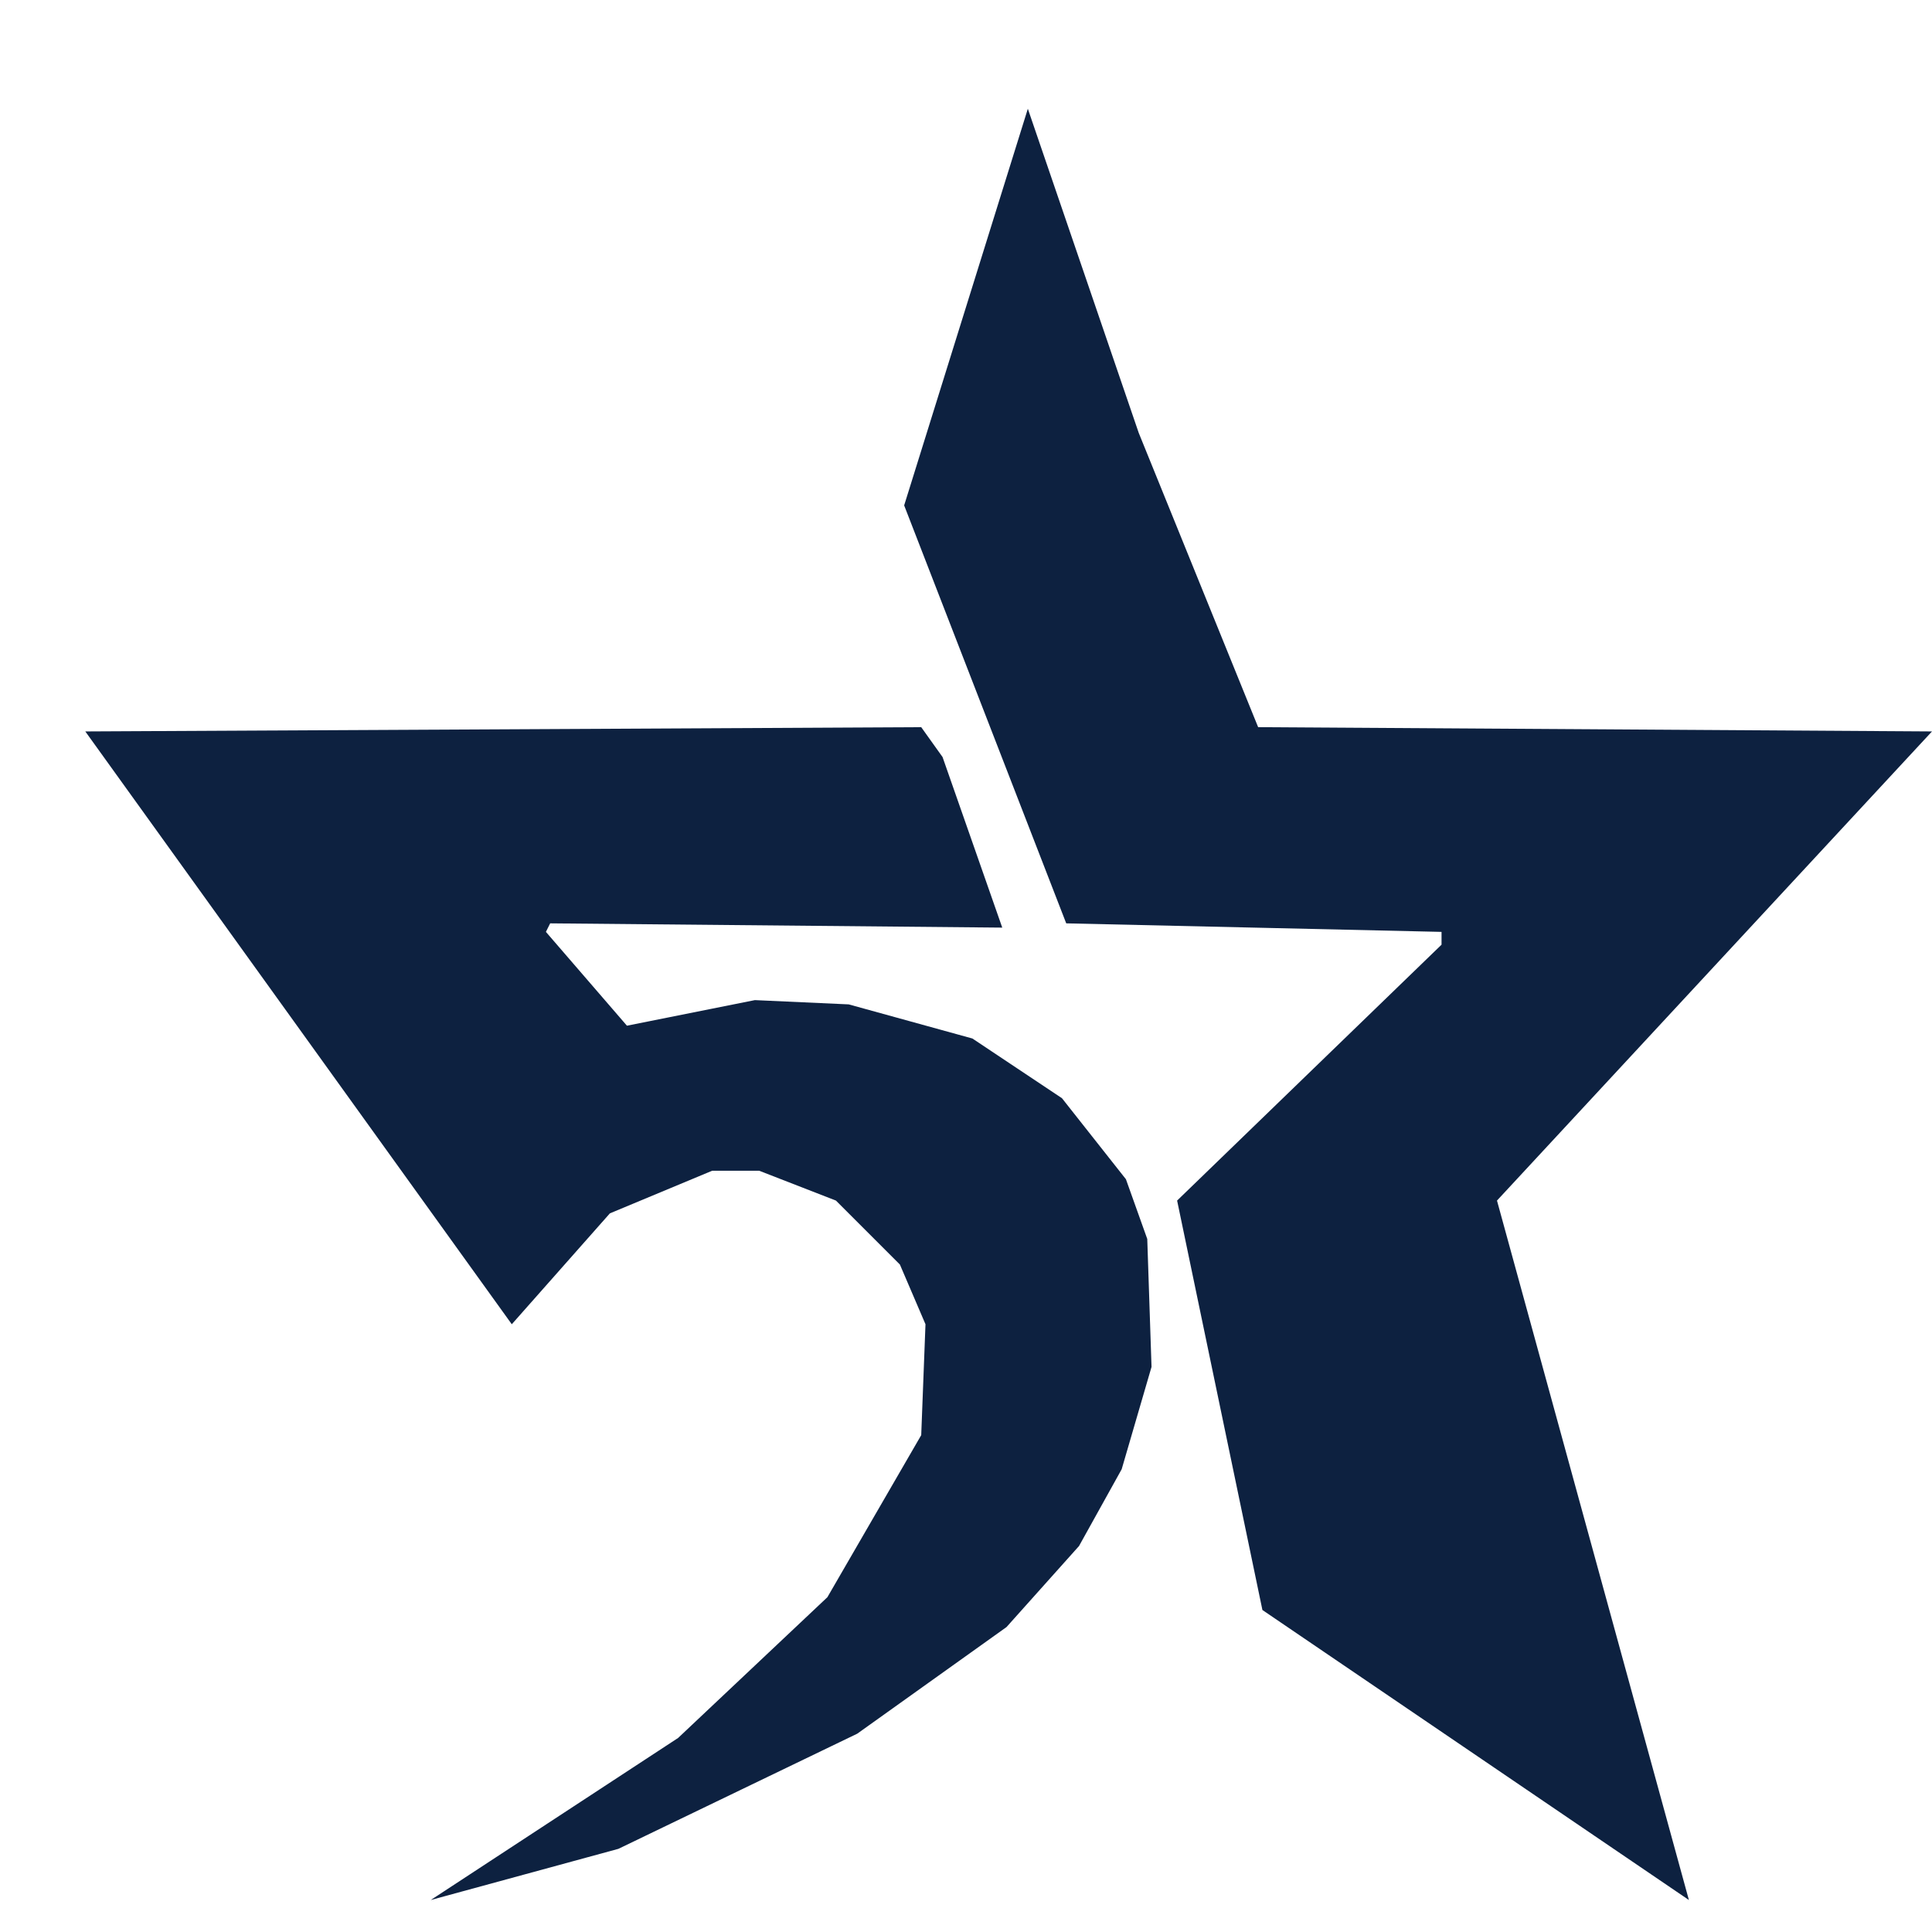
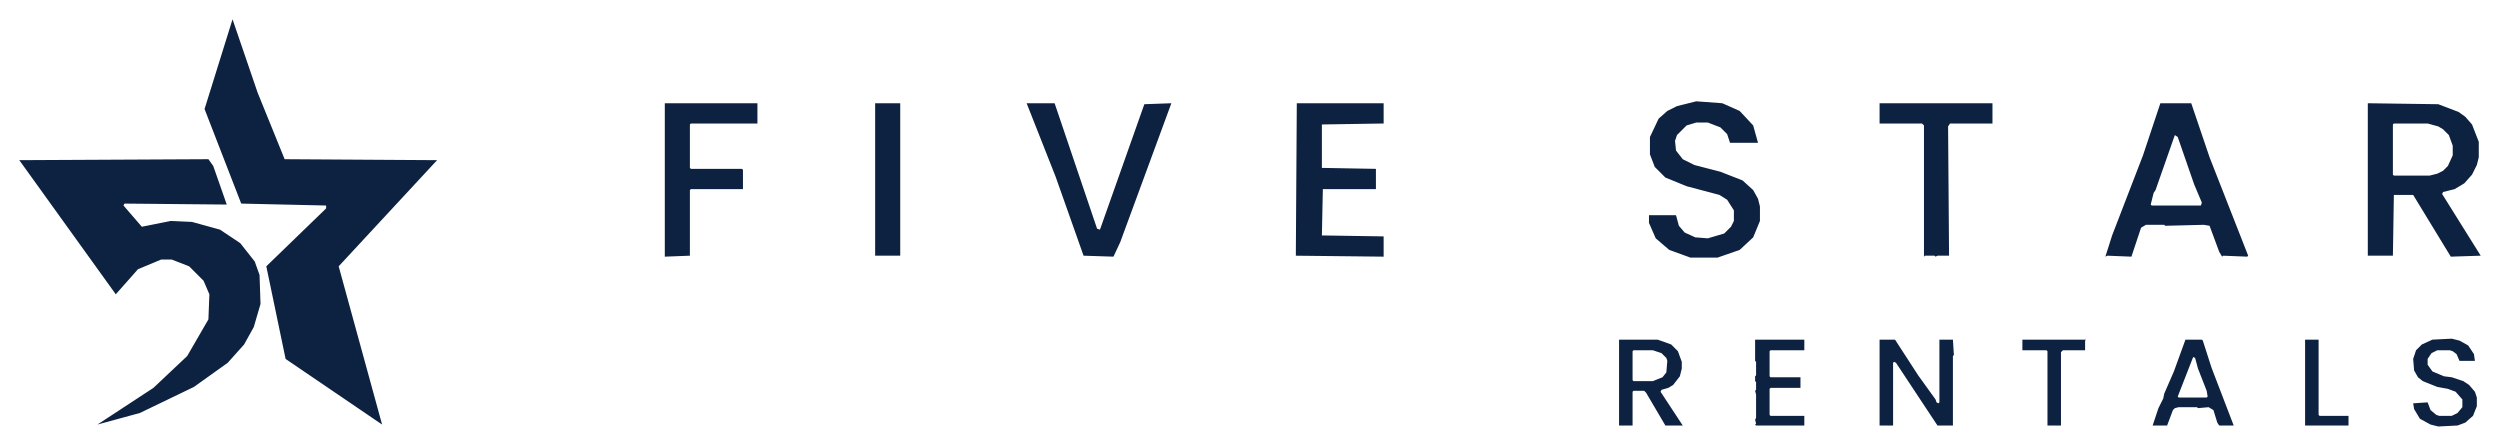
- <svg xmlns="http://www.w3.org/2000/svg" width="64" height="64" viewBox="87 13 453 442" role="img" aria-label="Five Star Rentals">
+ <svg xmlns="http://www.w3.org/2000/svg" width="2591" height="462" viewBox="87 13 2591 462" role="img" aria-label="Five Star Rentals logo">
  <path d="M 2476 365 L 2476 454 L 2521 454 L 2521 444 L 2491 444 L 2490 443 L 2490 365 Z M 2352 365 L 2340 398 L 2330 421 L 2329 426 L 2324 436 L 2318 454 L 2333 454 L 2339 438 L 2341 436 L 2345 435 L 2364 435 L 2365 436 L 2376 435 L 2381 438 L 2385 451 L 2387 454 L 2402 454 L 2379 394 L 2370 366 L 2369 365 Z M 2360 383 L 2362 384 L 2365 395 L 2374 418 L 2375 424 L 2374 425 L 2345 425 L 2344 424 Z M 2183 365 L 2183 376 L 2208 376 L 2209 377 L 2209 454 L 2223 454 L 2223 378 L 2225 376 L 2248 376 L 2248 366 L 2249 365 Z M 2035 365 L 2035 454 L 2049 454 L 2049 389 L 2050 388 L 2052 389 L 2095 454 L 2111 454 L 2111 382 L 2112 381 L 2111 365 L 2097 365 L 2097 430 L 2096 431 L 2094 430 L 2093 427 L 2075 402 L 2051 365 Z M 1906 365 L 1906 387 L 1907 388 L 1907 402 L 1906 403 L 1906 408 L 1907 409 L 1907 417 L 1906 418 L 1907 422 L 1907 446 L 1906 448 L 1907 452 L 1906 453 L 1907 454 L 1957 454 L 1957 444 L 1922 444 L 1921 443 L 1921 416 L 1922 415 L 1953 415 L 1953 404 L 1922 404 L 1921 403 L 1921 377 L 1922 376 L 1957 376 L 1957 365 Z M 1765 365 L 1765 454 L 1779 454 L 1779 419 L 1780 418 L 1791 418 L 1793 420 L 1813 454 L 1831 454 L 1808 419 L 1809 417 L 1816 415 L 1821 412 L 1828 403 L 1830 395 L 1830 388 L 1826 377 L 1819 370 L 1805 365 Z M 1779 377 L 1780 376 L 1800 376 L 1809 379 L 1814 384 L 1815 387 L 1814 399 L 1810 404 L 1800 408 L 1780 408 L 1779 407 Z M 2608 365 L 2597 370 L 2591 376 L 2588 385 L 2589 397 L 2593 404 L 2598 408 L 2613 414 L 2624 416 L 2632 419 L 2639 427 L 2639 435 L 2634 441 L 2628 444 L 2615 444 L 2612 443 L 2606 438 L 2603 430 L 2588 431 L 2589 437 L 2595 447 L 2606 453 L 2614 455 L 2634 454 L 2642 451 L 2650 444 L 2654 434 L 2654 425 L 2652 419 L 2646 412 L 2640 408 L 2628 404 L 2620 403 L 2608 398 L 2603 391 L 2603 385 L 2607 379 L 2613 376 L 2626 376 L 2629 377 L 2633 380 L 2636 387 L 2652 387 L 2651 380 L 2645 371 L 2636 366 L 2628 364 Z M 303 178 L 107 179 L 207 318 L 230 292 L 254 282 L 265 282 L 283 289 L 298 304 L 304 318 L 303 344 L 281 382 L 246 415 L 188 453 L 232 441 L 288 414 L 323 389 L 340 370 L 350 352 L 357 328 L 356 298 L 351 284 L 336 265 L 315 251 L 286 243 L 264 242 L 234 248 L 215 226 L 216 224 L 322 225 L 308 185 Z M 2541 120 L 2541 278 L 2567 278 L 2568 215 L 2588 215 L 2627 279 L 2658 278 L 2618 214 L 2619 212 L 2631 209 L 2641 203 L 2649 194 L 2654 184 L 2656 176 L 2656 160 L 2649 142 L 2642 134 L 2635 129 L 2614 121 Z M 2567 142 L 2568 141 L 2603 141 L 2614 144 L 2619 147 L 2625 153 L 2629 164 L 2629 174 L 2624 185 L 2619 190 L 2613 193 L 2605 195 L 2568 195 L 2567 194 Z M 2326 120 L 2308 174 L 2276 257 L 2269 279 L 2271 278 L 2296 279 L 2306 249 L 2311 246 L 2330 246 L 2331 247 L 2371 246 L 2377 247 L 2387 274 L 2390 279 L 2391 278 L 2416 279 L 2417 278 L 2377 176 L 2358 120 Z M 2341 153 L 2344 155 L 2361 204 L 2369 223 L 2368 226 L 2317 226 L 2316 225 L 2319 213 L 2321 210 Z M 2035 120 L 2035 141 L 2079 141 L 2081 143 L 2081 279 L 2082 278 L 2092 278 L 2093 279 L 2095 278 L 2107 278 L 2106 144 L 2108 141 L 2152 141 L 2152 120 Z M 1431 120 L 1430 278 L 1521 279 L 1521 258 L 1457 257 L 1458 209 L 1513 209 L 1513 188 L 1457 187 L 1457 142 L 1521 141 L 1521 120 Z M 1151 120 L 1181 196 L 1210 278 L 1241 279 L 1248 264 L 1301 120 L 1273 121 L 1227 251 L 1224 250 L 1180 120 Z M 994 120 L 994 278 L 1020 278 L 1020 120 Z M 872 120 L 776 120 L 776 279 L 802 278 L 802 210 L 803 209 L 857 209 L 857 189 L 856 188 L 803 188 L 802 187 L 802 142 L 803 141 L 872 141 Z M 1845 118 L 1825 123 L 1815 128 L 1806 136 L 1797 155 L 1797 173 L 1802 186 L 1813 197 L 1835 206 L 1869 215 L 1877 220 L 1884 231 L 1884 242 L 1881 248 L 1874 255 L 1857 260 L 1844 259 L 1833 254 L 1827 247 L 1824 236 L 1796 236 L 1796 244 L 1803 260 L 1817 272 L 1839 280 L 1867 280 L 1890 272 L 1904 259 L 1911 242 L 1911 227 L 1909 219 L 1904 210 L 1893 200 L 1870 191 L 1843 184 L 1831 178 L 1824 169 L 1823 159 L 1825 153 L 1835 143 L 1845 140 L 1857 140 L 1870 145 L 1877 152 L 1880 161 L 1909 161 L 1904 143 L 1890 128 L 1872 120 Z M 328 33 L 299 126 L 337 224 L 425 226 L 425 229 L 363 289 L 383 385 L 483 453 L 438 289 L 540 179 L 382 178 L 354 109 Z" fill="#0D2140" fill-rule="evenodd" />
</svg>
